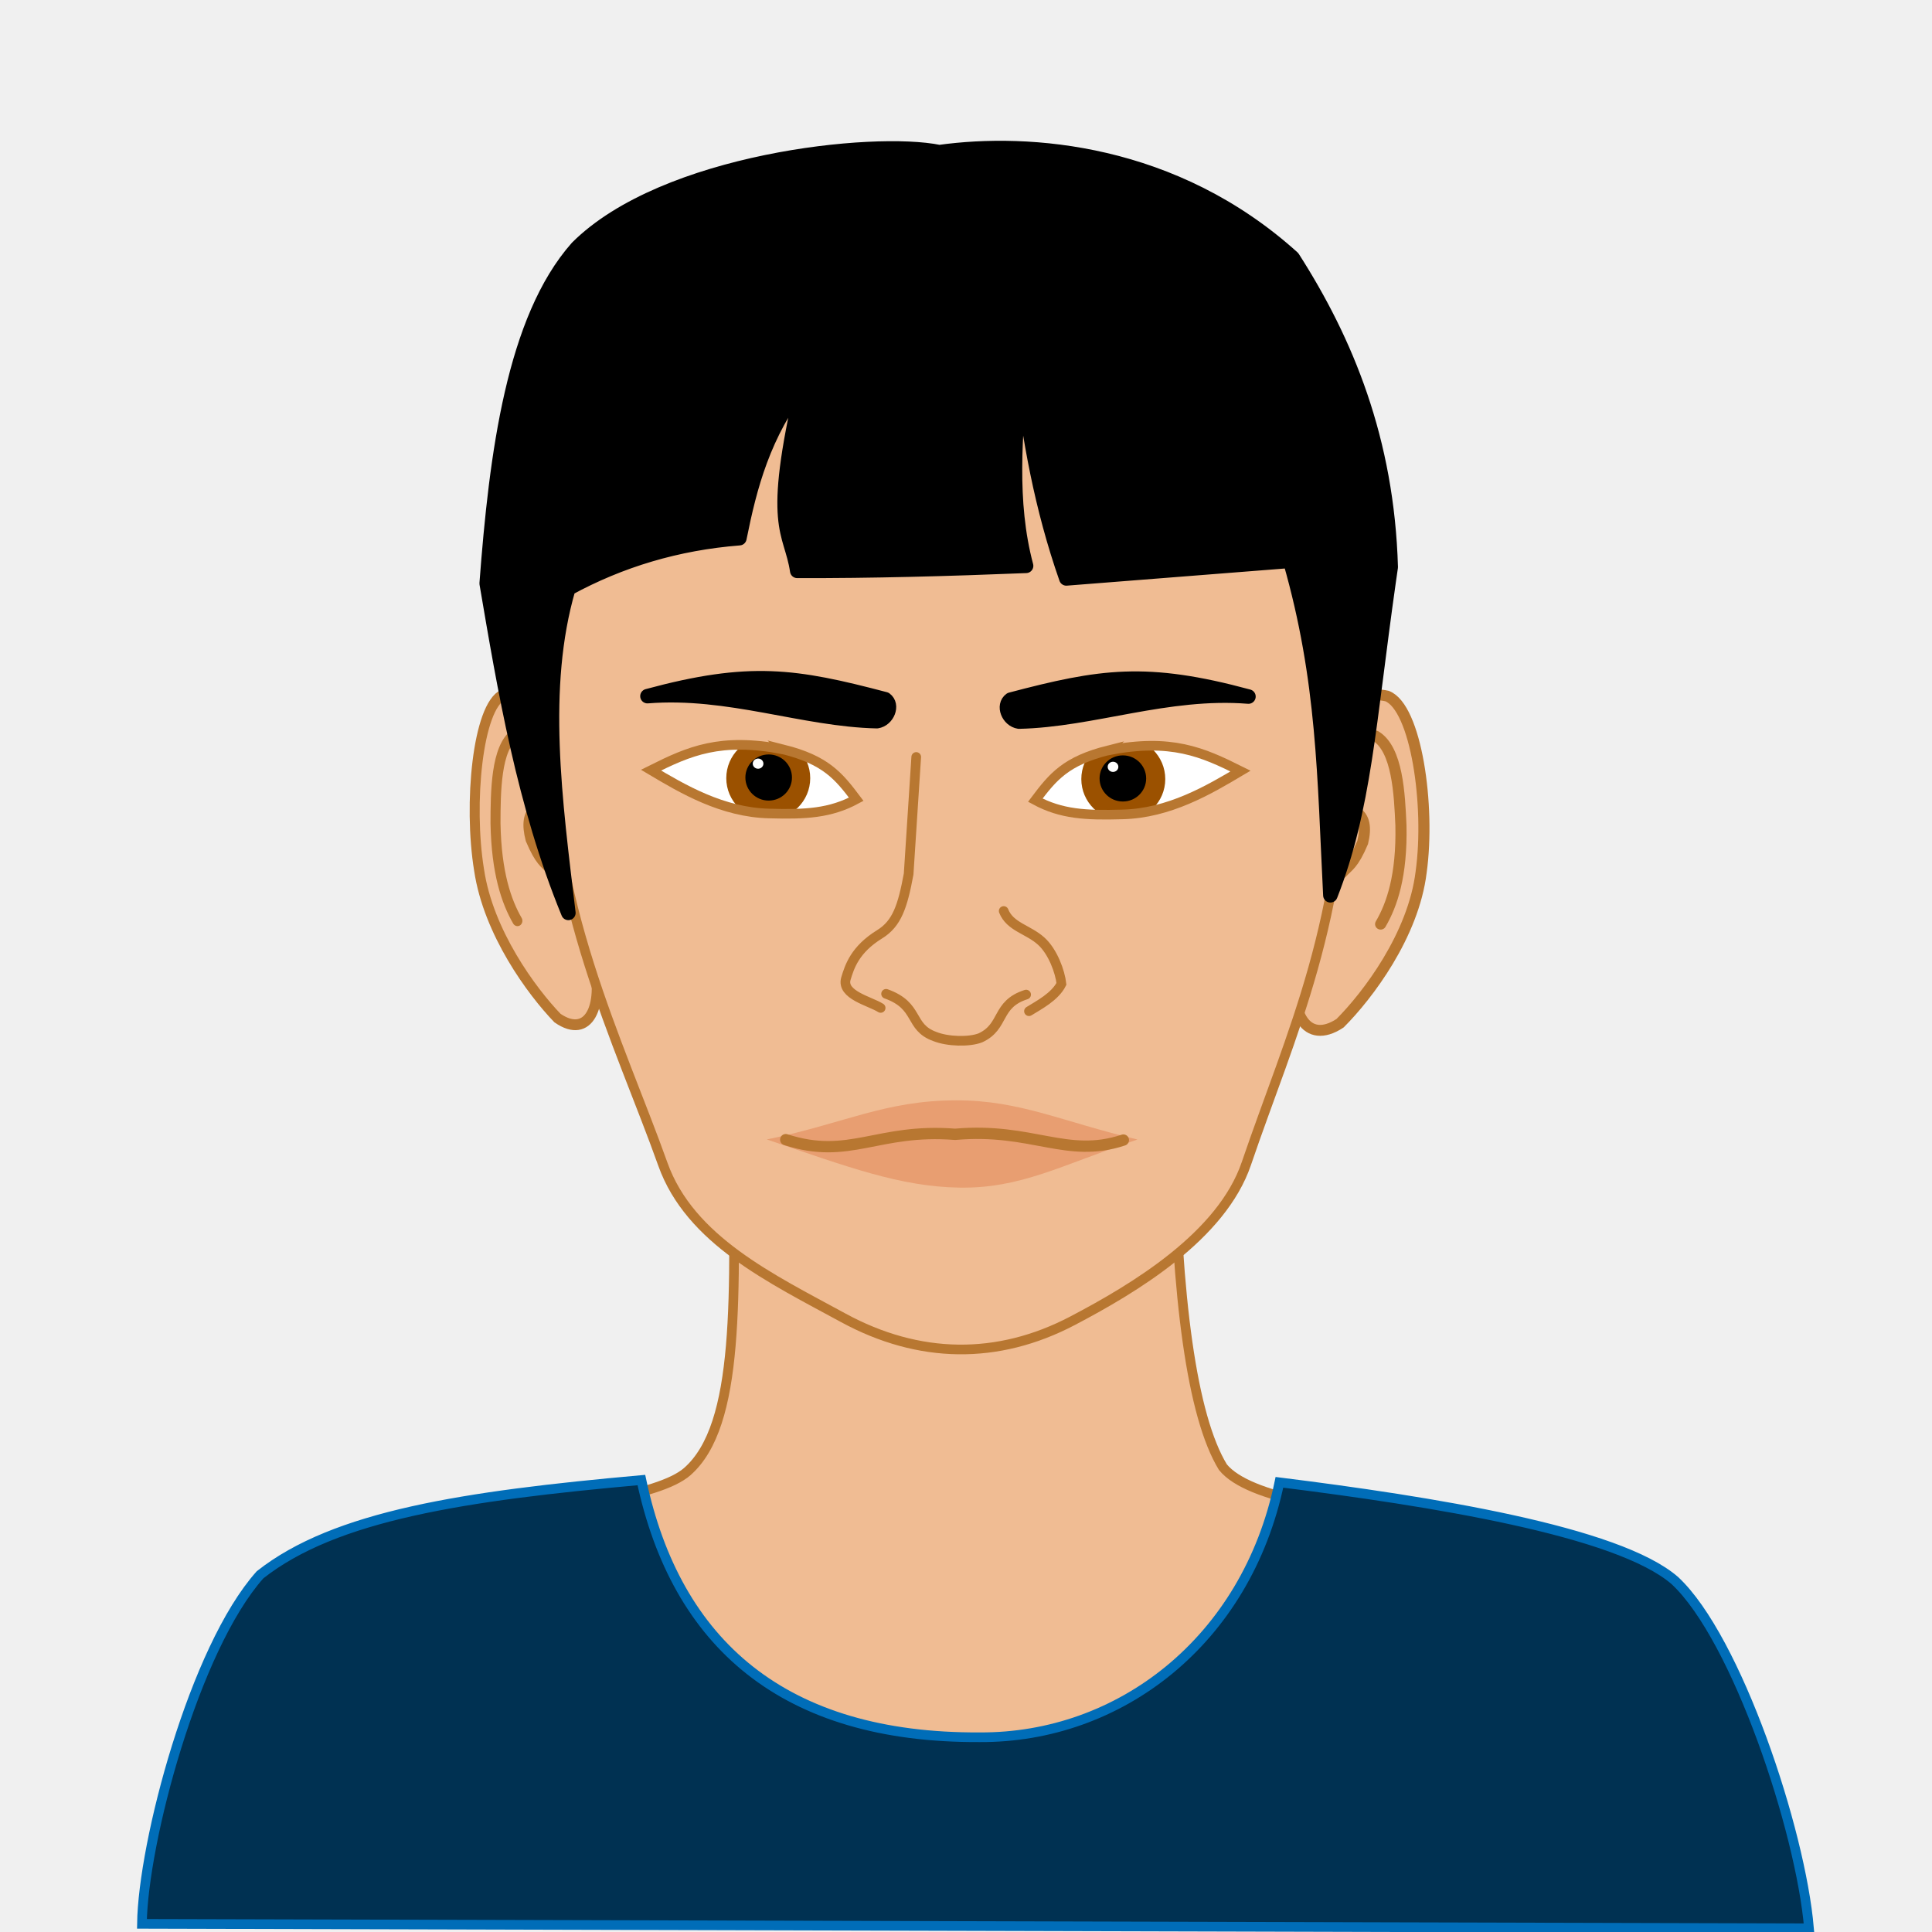
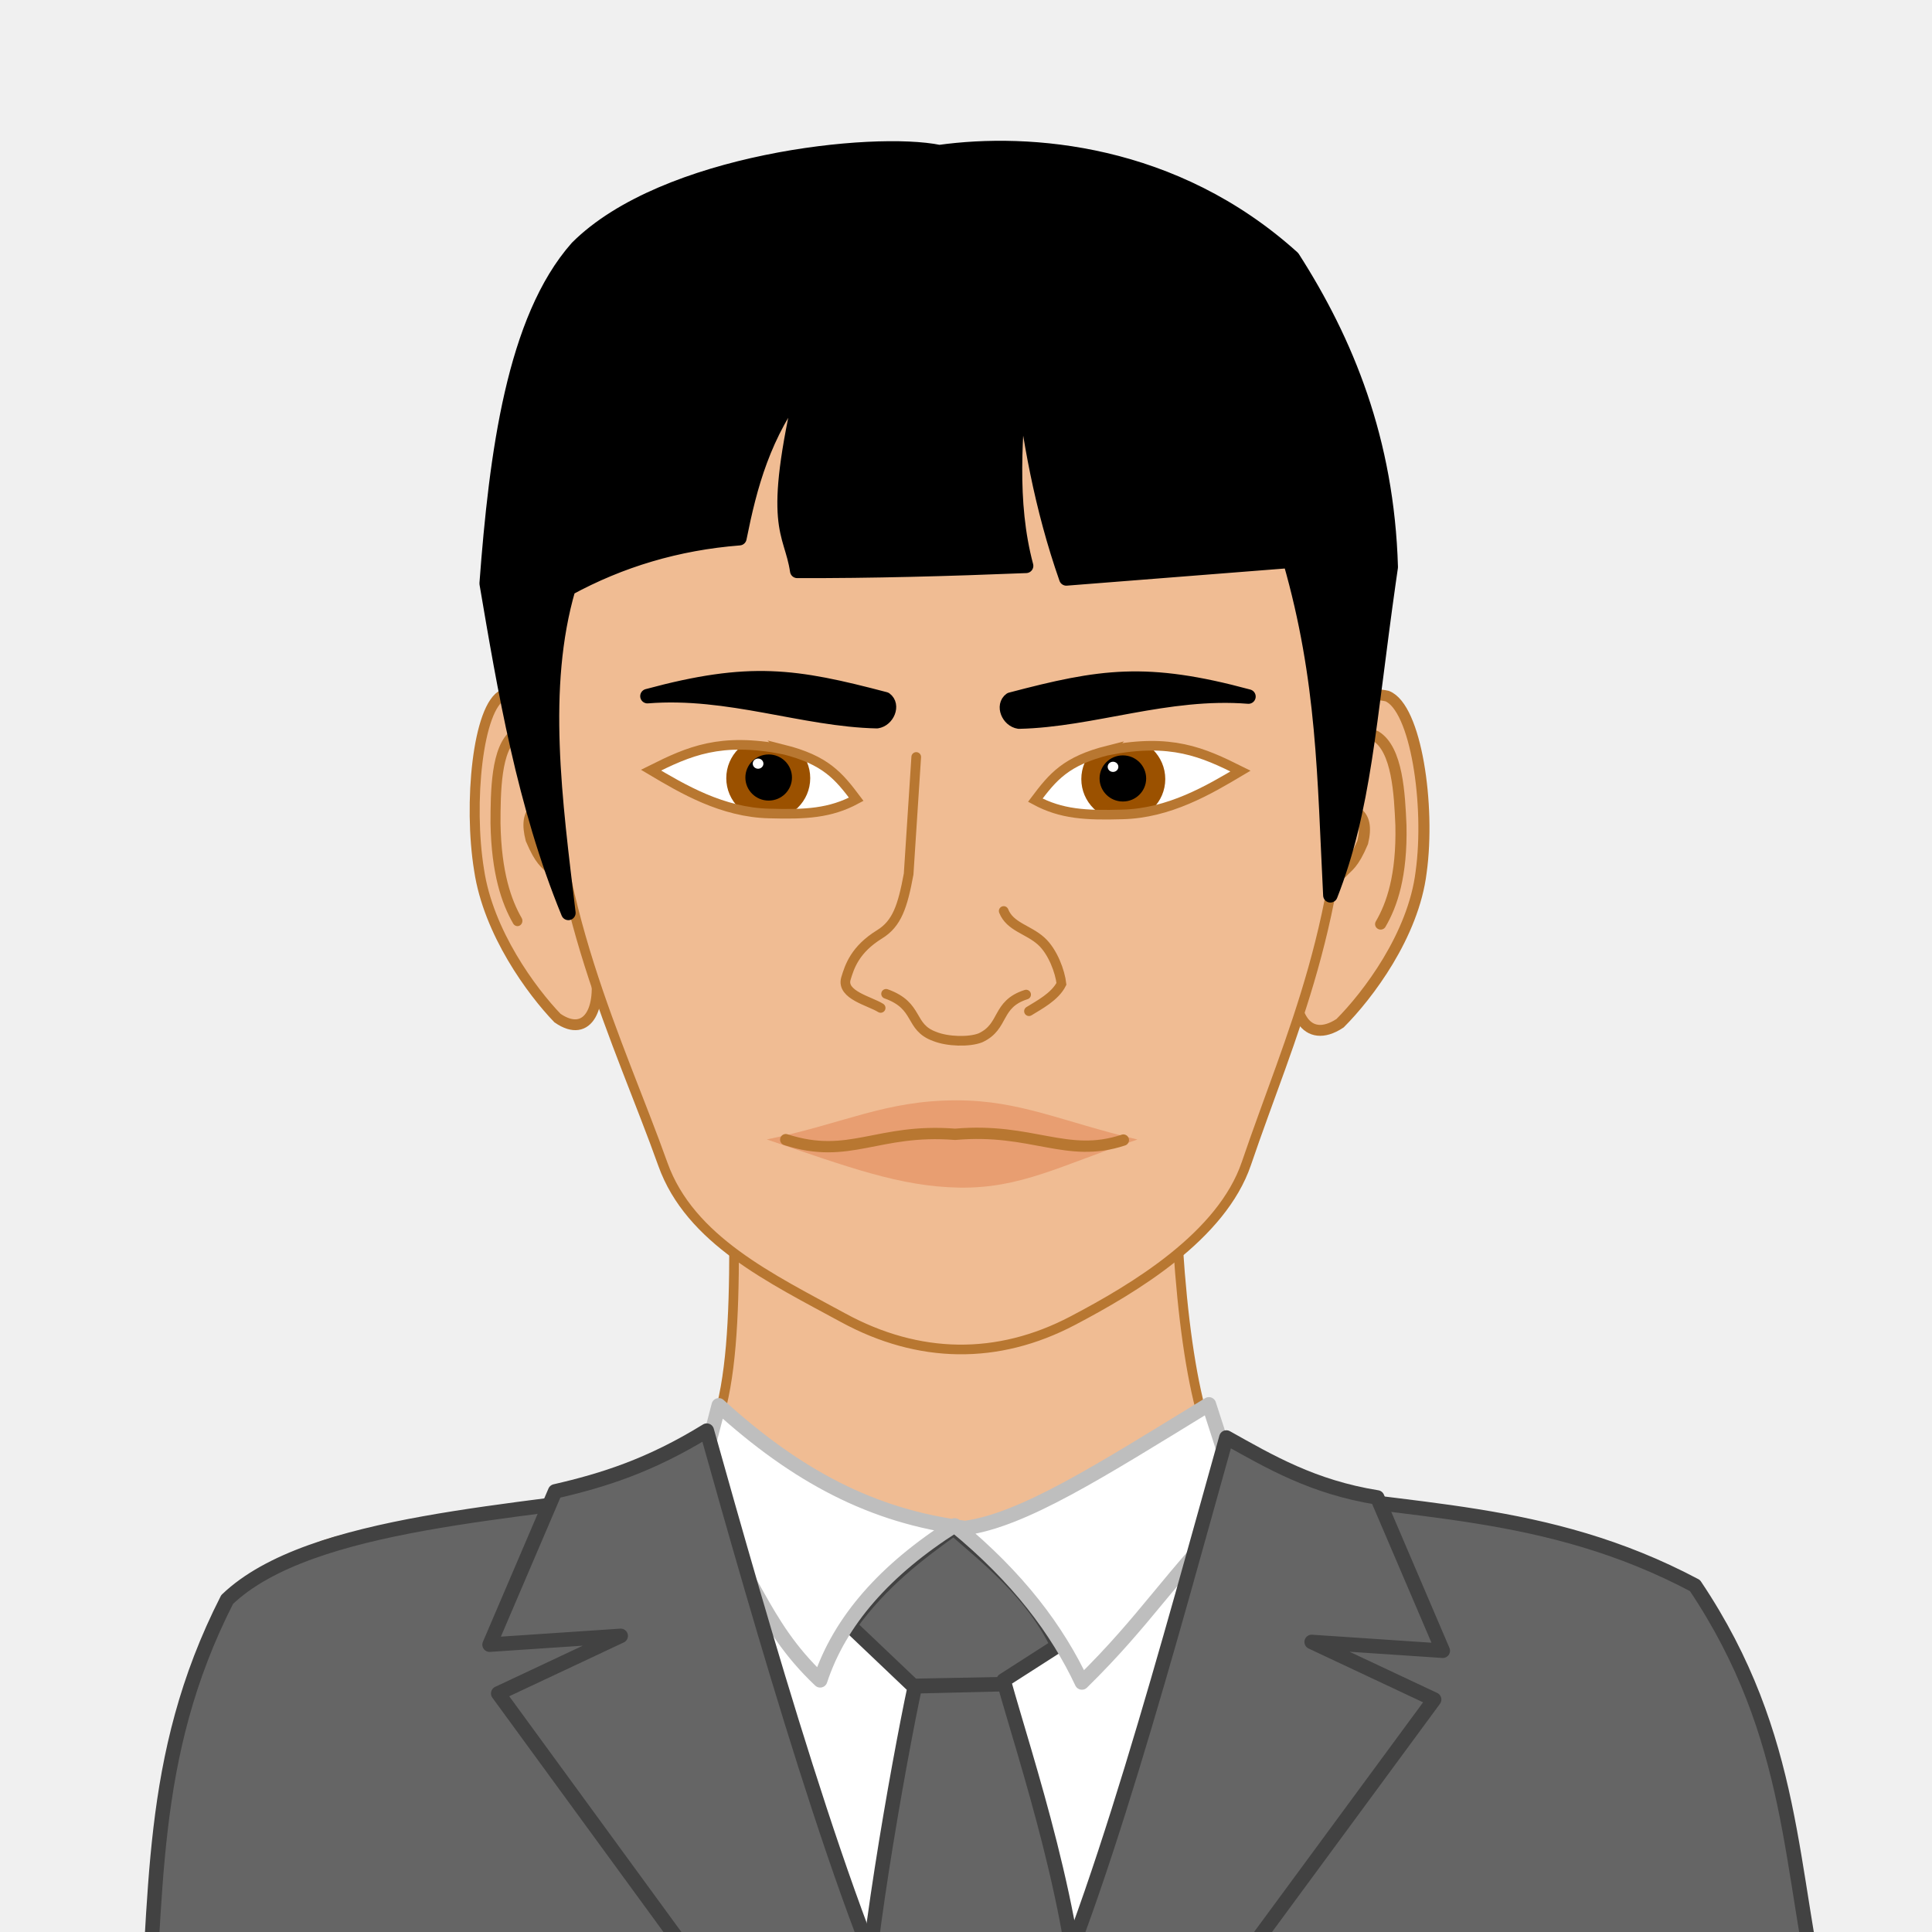
<svg xmlns="http://www.w3.org/2000/svg" width="200mm" height="200mm" viewBox="0 0 200 200" version="1.1" id="svg1">
  <defs id="defs1" />
  <g id="layer1">
    <path style="display:inline;fill:#f0bc93;fill-opacity:1;stroke:#b87731;stroke-width:1;stroke-linecap:round;stroke-opacity:1" d="m 75.856,116.87 c 0.248,17.358 0.772,30.662 -4.714,35.472 -6.03,5.279 -41.969,4.609 -40.585,10.333 4.264,17.631 18.458,35.778 39.294,35.562 12.258,-0.127 38.471,0.68 60.286,-0.579 17.917,-1.034 35.695,-13.828 35.9,-35.546 0.051,-5.431 -34.015,-3.572 -39.444,-10.234 -3.206,-5.26 -4.838,-17.539 -5.088,-34.701 z" id="neck" />
    <g id="g7">
+       <g id="clothing-4" style="display:inline">
+         <path style="display:inline;opacity:1;fill:#ffffff;fill-opacity:1;stroke:none;stroke-width:1.5;stroke-linecap:round;stroke-linejoin:round;stroke-opacity:1" d="m 72.149,150.832 25.048,10.618 28.859,-8.712 16.336,4.356 -19.577,52.273 -42.588,-0.299 -18.423,-52.518 z" id="clothing-4-back" />
+         <path style="opacity:1;fill:#656565;fill-opacity:1;stroke:#424242;stroke-width:1.5;stroke-linecap:round;stroke-linejoin:round;stroke-opacity:1" d="m 87.965,168.28 6.567,6.245 8.841,-0.168 -8.664,0.209 c -1.7,7.965 -5.652,30.134 -5.306,37.281 h 22.525 c -0.126,-13.24 -5.825,-29.901 -8.037,-37.893 l 5.607,-3.597 c -2.692,-5.573 -7.35,-9.133 -10.766,-12.153 -3.52,2.532 -7.505,5.479 -10.767,10.076 z" id="clothing-4-tie" />
+         <path style="opacity:1;fill:#656565;fill-opacity:1;stroke:#424242;stroke-width:1.5;stroke-linecap:round;stroke-linejoin:round;stroke-opacity:1" d="m 23.514,165.58 c 8.621,-8.261 30.639,-8.919 45.368,-11.482 2.344,15.731 18.981,44.987 26.352,59.281 l 11.463,-0.588 c 6.06,-13.815 21.191,-41.888 23.988,-58.966 14.982,2.871 29.257,2.066 44.776,10.31 10.585,15.78 9.679,29.53 13.273,44.773 l -173.868,4.553 c 1.56,-17.046 0.251,-31.411 8.648,-47.882 z" id="clothing-4-suit" />
+         <path style="opacity:1;fill:#ffffff;fill-opacity:1;stroke:#bebebe;stroke-width:1.5;stroke-linecap:round;stroke-linejoin:round;stroke-opacity:1" d="m 74.404,145.48 c 8.07,7.34 15.91,11.5 25.515,12.702 6.003,-0.83 13.853,-5.836 25.225,-12.802 l 3.343,10.347 c -7.645,7.804 -9.731,11.803 -16.488,18.442 -2.551,-5.419 -6.567,-10.839 -13.17,-16.258 -7.174,4.545 -11.893,9.866 -13.926,16.035 -6.424,-6.086 -6.701,-11.372 -13.087,-18.492 z" id="clothing-4-col" />
+         <path style="fill:#656565;fill-opacity:1;stroke:#424242;stroke-width:1.5;stroke-linecap:round;stroke-linejoin:round;stroke-opacity:1" d="m 106.214,212.383 c 6.858,-12.337 15.383,-44.487 20.741,-63.571 4.518,2.526 8.929,5.123 15.615,6.204 l 6.786,15.868 -13.573,-0.91 12.679,5.959 -26.614,36.163 z" id="clothing-4-wing-r" />
+         <path style="opacity:1;fill:#656565;fill-opacity:1;stroke:#424242;stroke-width:1.5;stroke-linecap:round;stroke-linejoin:round;stroke-opacity:1" d="m 94.726,212.431 c -6.858,-12.337 -16.201,-45.248 -21.56,-64.332 -5.841,3.603 -10.676,5.136 -15.699,6.288 l -6.786,15.868 13.573,-0.91 -12.679,5.959 27.065,37.065 z" id="clothing-4-wing-l" />
+       </g>
      <path style="display:none;fill:#003152;fill-opacity:1;stroke:#006db8;stroke-width:1;stroke-linecap:round;stroke-opacity:1" d="m 67.155,153.409 c 3.597,16.968 18.873,33.176 32.713,42.851 12.729,-9.184 29.915,-26.131 33.338,-42.615 15.628,1.953 35.049,5.033 40.943,10.179 6.397,5.97 13.009,25.811 13.88,35.989 L 15.453,199.351 c 0.108,-8.384 5.406,-28.492 12.229,-36.134 7.779,-6.137 21.079,-8.158 39.473,-9.807 z" id="clothing-3" />
-       <path style="display:inline;fill:#003152;fill-opacity:1;stroke:#006db8;stroke-width:1;stroke-linecap:round;stroke-opacity:1" d="m 66.395,153.213 c 3.597,16.968 14.753,26.738 35.03,26.626 14.403,0.087 27.597,-9.906 31.02,-26.391 15.628,1.953 35.049,5.033 40.943,10.179 6.397,5.97 13.009,25.811 13.88,35.989 L 14.693,199.154 c 0.108,-8.384 5.406,-28.492 12.229,-36.134 7.779,-6.137 21.079,-8.158 39.473,-9.807 z" id="clothing-2" />
+       <path style="display:none;fill:#003152;fill-opacity:1;stroke:#006db8;stroke-width:1;stroke-linecap:round;stroke-opacity:1" d="m 66.395,153.213 c 3.597,16.968 14.753,26.738 35.03,26.626 14.403,0.087 27.597,-9.906 31.02,-26.391 15.628,1.953 35.049,5.033 40.943,10.179 6.397,5.97 13.009,25.811 13.88,35.989 L 14.693,199.154 c 0.108,-8.384 5.406,-28.492 12.229,-36.134 7.779,-6.137 21.079,-8.158 39.473,-9.807 z" id="clothing-2" />
      <path style="display:none;fill:#003152;fill-opacity:1;stroke:#006db8;stroke-width:1;stroke-linecap:round;stroke-opacity:1" d="m 67.396,153.052 c 3.396,-0.363 5.658,-2.278 6.28,-6.543 0.558,-3.83 -0.096,-11.163 2.507,-9.836 5.893,3.005 18.703,1.964 25.747,2.095 6.454,-0.014 15.82,-0.947 20.435,-2.524 2.17,-0.742 1.996,2.402 2.332,4.059 1.105,5.453 -0.657,12.254 8.613,13.534 15.628,1.953 35.049,5.033 40.943,10.179 6.397,5.97 13.009,25.811 13.88,35.989 L 15.556,199.542 c 0.108,-8.384 5.406,-28.492 12.229,-36.134 7.779,-6.137 21.216,-8.707 39.61,-10.356 z" id="clothing-1" />
    </g>
    <g id="ears" transform="translate(0.3301161,6.272205)">
      <g id="g27" transform="matrix(1.028538,-0.1038707,0.1125761,1.11474,-5.510016,-20.64248)">
        <path style="fill:#f0bc93;fill-opacity:1;stroke:#b87731;stroke-width:1;stroke-linecap:round;stroke-opacity:1" d="m 51.048,86.235 c -0.502,-2.694 -1.602,-4.898 -4.318,-4.472 -2.664,0.846 -4.575,9.718 -4.164,15.885 0.295,5.834 4.016,11.631 6.323,14.343 2.917,2.28 4.704,-0.744 4.164,-4.627 z" id="ear-1l" />
        <path style="fill:#f0bc93;fill-opacity:1;stroke:#b87731;stroke-width:1;stroke-linecap:round;stroke-opacity:1" d="m 50.834,90.019 c -0.691,-2.343 -2.024,-4.869 -3.326,-4.526 -2.05,1.067 -2.517,5.171 -2.835,8.015 -0.414,4.588 0.307,7.322 1.2,9.16" id="ear-1l1" />
        <path style="fill:#f0bc93;fill-opacity:1;stroke:#b87731;stroke-width:1;stroke-linecap:round;stroke-opacity:1" d="m 51.325,93.836 c -0.684,-0.97 -1.568,-1.142 -2.454,-1.309 -0.91,0.421 -1.091,1.437 -0.872,2.781 0.716,2.123 1.166,2.254 1.69,2.944" id="ear-1l2" />
      </g>
      <g id="g26" transform="matrix(1.147975,0.08057442,-0.07904145,1.126134,-25.46273,-36.65206)">
        <path style="display:inline;fill:#f0bc93;fill-opacity:1;stroke:#b87731;stroke-width:1;stroke-linecap:round;stroke-opacity:1" d="m 148.169,84.524 c 0.502,-2.694 1.602,-4.898 4.318,-4.472 2.664,0.846 4.575,9.718 4.164,15.885 -0.295,5.834 -4.016,11.631 -6.323,14.343 -2.917,2.28 -4.704,-0.744 -4.164,-4.627 z" id="ear-1r" />
        <path style="display:inline;fill:#f0bc93;fill-opacity:1;stroke:#b87731;stroke-width:1;stroke-linecap:round;stroke-opacity:1" d="m 148.383,88.308 c 0.691,-2.343 2.024,-4.869 3.326,-4.526 2.05,1.067 2.517,5.171 2.835,8.015 0.414,4.588 -0.307,7.322 -1.2,9.16" id="ear-1r1" />
        <path style="display:inline;fill:#f0bc93;fill-opacity:1;stroke:#b87731;stroke-width:1;stroke-linecap:round;stroke-opacity:1" d="m 147.892,92.125 c 0.684,-0.97 1.568,-1.142 2.454,-1.309 0.91,0.421 1.091,1.437 0.872,2.781 -0.716,2.123 -1.166,2.254 -1.69,2.944" id="ear-1r2" />
      </g>
    </g>
    <g id="g4">
      <path style="display:inline;fill:#f0bc93;fill-opacity:1;stroke:#b87731;stroke-width:1;stroke-linecap:round;stroke-opacity:1" d="m 56.982,74.893 c -0.29,18.387 7.132,32.999 11.638,45.627 2.808,7.867 11.277,11.868 18.645,15.884 7.856,4.283 16.021,4.385 23.764,0.322 6.394,-3.356 15.439,-8.763 17.996,-16.281 4.566,-13.423 10.404,-25.215 10.283,-45.562 C 139.617,43.736 130.658,22.871 99.348,22.742 67.757,22.6 56.907,41.681 56.982,74.893 Z" id="face-2" />
      <path style="display:none;fill:#f0bc93;fill-opacity:1;stroke:#b87731;stroke-width:1;stroke-linecap:round;stroke-opacity:1" d="m 57.098,74.885 c -0.097,15.482 6.341,37.982 12.412,50.081 6.347,12.647 17.37,14.855 29.629,14.851 13.468,-0.005 23.378,-2.372 28.841,-14.732 5.731,-12.968 11.373,-33.929 11.445,-50.21 C 139.733,43.728 130.774,22.863 99.464,22.734 67.873,22.592 57.023,41.673 57.098,74.885 Z" id="face-1" />
    </g>
    <g id="mouth" transform="translate(-1.476348,-7.70353)">
      <g id="mouth-2" style="display:inline">
        <path style="display:inline;fill:#e89e71;fill-opacity:1;stroke:none;stroke-width:1.17;stroke-linecap:round;stroke-opacity:1" d="m 100.481,121.61 c 6.597,-0.005 10.9,2.197 18.746,4.056 -7.975,2.7 -12.087,5.078 -18.437,4.979 -6.139,-0.101 -11.495,-2.123 -19.938,-4.988 7.862,-1.595 12.227,-4.052 19.629,-4.046 z" id="mouth-back-2" />
        <path style="display:inline;fill:none;fill-opacity:1;stroke:#b87731;stroke-width:1.17;stroke-linecap:round;stroke-opacity:1" d="m 82.816,125.68 c 6.602,2.139 9.487,-1.185 17.535,-0.553 7.988,-0.705 11.543,2.548 17.416,0.596" id="mouth-front-2" />
      </g>
      <g id="mouth-1" style="display:none" transform="translate(0.5409582,-0.06692919)">
        <path style="display:inline;fill:#e89e71;fill-opacity:1;stroke:none;stroke-width:1.17;stroke-linecap:round;stroke-opacity:1" d="m 80.699,126.421 c 4.654,-2.614 11.106,-6.2 13.597,-6.233 5.585,1.599 8.323,1.83 13.536,-0.067 2.463,0.378 7.16,3.652 11.472,6.233 -7.762,1.781 -12.163,4.388 -18.513,4.29 -6.139,-0.101 -10.499,-2.465 -20.091,-4.223 z" id="mouth-back-1" />
        <path style="display:inline;fill:none;fill-opacity:1;stroke:#b87731;stroke-width:1.17;stroke-linecap:round;stroke-opacity:1" d="m 81.901,126.162 c 6.314,-0.757 10.362,-2.055 13.068,-1.857 2.602,0.452 3.604,1.042 6.106,0.894 2.428,-0.015 3.437,-0.785 5.936,-1.253 2.164,0.011 6.845,0.988 11.593,2.099" id="mouth-front-1" />
      </g>
    </g>
    <g id="g3" transform="translate(-1.145024,-11.40233)">
      <g id="eyes-2" style="display:inline" transform="translate(0.4746173,6.561208)">
        <g id="g25" transform="matrix(0.9052717,0,0,0.8963887,8.757076,4.377191)" style="display:inline">
          <rect style="fill:#ffffff;fill-opacity:1;stroke:none;stroke-width:1.5;stroke-linecap:round;stroke-dasharray:none;stroke-opacity:1" id="eye-white-2l" width="26.588" height="10.549" x="65.098" y="80.704" transform="matrix(1.104641,0,0,1.115587,-9.833044,-5.205547)" />
          <circle style="display:inline;mix-blend-mode:normal;fill:#9b5100;fill-opacity:1;stroke:none;stroke-width:1.199;stroke-linecap:round;stroke-dasharray:none;stroke-opacity:1" id="eye-iris-2l" cx="-78.918" cy="90.382" transform="scale(-1,1)" r="4.8" />
          <circle style="display:inline;fill:#000000;fill-opacity:1;stroke-width:1;stroke-linecap:round" id="eye-pupil-2l" cx="78.966" cy="90.31" r="2.664" />
          <ellipse style="display:inline;fill:#ffffff;fill-opacity:1;stroke:none;stroke-width:1;stroke-linecap:round;stroke-opacity:1" id="eye-hl-2l" cx="77.756" cy="88.707" rx="0.61" ry="0.588" />
          <path id="eye-mask-2l" style="display:inline;fill:#f0bc93;fill-opacity:1;stroke:none;stroke-width:1;stroke-linecap:round;stroke-dasharray:none;stroke-opacity:1" d="M 62.93,78.031 V 92.986 H 79.531 92.553 V 78.031 Z m 19.218,4.268 c 4.388,1.105 5.371,2.853 7.196,5.279 -2.694,1.454 -4.895,1.465 -8.629,1.358 -4.878,-0.104 -9.699,-2.43 -12.966,-4.372 3.966,-1.981 7.87,-3.519 14.398,-2.265 z" transform="matrix(1.104641,0,0,1.115587,-9.673422,-4.883139)" />
          <path id="eye-outline-2l" style="display:inline;fill:none;fill-opacity:1;stroke:#b87731;stroke-width:1.11;stroke-linecap:round;stroke-dasharray:none;stroke-opacity:1" d="m 80.64,87.062 c 4.847,1.233 6.322,3.052 8.339,5.758 -2.976,1.622 -5.797,1.766 -9.921,1.646 -5.388,-0.116 -9.936,-2.842 -13.544,-5.008 4.381,-2.21 7.914,-3.795 15.127,-2.395 z" />
        </g>
        <g id="g25-8" transform="matrix(-0.9052717,0,0,0.8963887,188.395,4.472272)" style="display:inline">
          <rect style="fill:#ffffff;fill-opacity:1;stroke:none;stroke-width:1.5;stroke-linecap:round;stroke-dasharray:none;stroke-opacity:1" id="eye-white-2r" width="26.588" height="10.549" x="65.098" y="80.704" transform="matrix(1.104641,0,0,1.115587,-9.833044,-5.205547)" />
          <circle style="display:inline;mix-blend-mode:normal;fill:#9b5100;fill-opacity:1;stroke:none;stroke-width:1.199;stroke-linecap:round;stroke-dasharray:none;stroke-opacity:1" id="eye-iris-2r" cx="-78.918" cy="90.382" transform="scale(-1,1)" r="4.8" />
          <circle style="display:inline;fill:#000000;fill-opacity:1;stroke-width:1;stroke-linecap:round" id="eye-pupil-2r" cx="78.966" cy="90.31" r="2.664" />
          <ellipse style="display:inline;fill:#ffffff;fill-opacity:1;stroke:none;stroke-width:1;stroke-linecap:round;stroke-opacity:1" id="eye-hl-2r" cx="80.092" cy="88.969" rx="0.61" ry="0.588" />
          <path id="eye-mask-2r" style="display:inline;fill:#f0bc93;fill-opacity:1;stroke:none;stroke-width:1;stroke-linecap:round;stroke-dasharray:none;stroke-opacity:1" d="M 62.93,78.031 V 92.986 H 79.531 92.553 V 78.031 Z m 19.218,4.268 c 4.388,1.105 5.371,2.853 7.196,5.279 -2.694,1.454 -4.895,1.465 -8.629,1.358 -4.878,-0.104 -9.699,-2.43 -12.966,-4.372 3.966,-1.981 7.87,-3.519 14.398,-2.265 z" transform="matrix(1.104641,0,0,1.115587,-9.673422,-4.883139)" />
          <path id="eye-outline-2r" style="display:inline;fill:none;fill-opacity:1;stroke:#b87731;stroke-width:1.11;stroke-linecap:round;stroke-dasharray:none;stroke-opacity:1" d="m 80.64,87.062 c 4.847,1.233 6.322,3.052 8.339,5.758 -2.976,1.622 -5.797,1.766 -9.921,1.646 -5.388,-0.116 -9.936,-2.842 -13.544,-5.008 4.381,-2.21 7.914,-3.795 15.127,-2.395 z" />
        </g>
      </g>
      <g id="eyes-1" style="display:none" transform="translate(0.7771044,8.062474)">
        <g id="g25-22" transform="matrix(0.9052717,0,0,0.8963887,9.759438,3.19411)" style="display:inline">
          <path style="display:inline;fill:#ffffff;fill-opacity:1;stroke:#b87731;stroke-width:1;stroke-linecap:round;stroke-opacity:1" d="m 88.532,91.689 c -2.15,-3.575 -3.767,-6.027 -8.947,-6.539 -8.019,0.008 -9.617,3.142 -12.722,6.238 3.915,2.249 6.899,4.188 12.711,4.034 4.386,-0.574 5.982,-1.547 8.958,-3.734 z" id="eye-white-1l" />
          <circle style="display:inline;fill:#9b5100;fill-opacity:1;stroke:none;stroke-width:1.199;stroke-linecap:round;stroke-dasharray:none;stroke-opacity:1" id="eye-iris-1l" cx="-78.918" cy="90.382" transform="scale(-1,1)" r="4.8" />
          <circle style="display:inline;fill:#000000;fill-opacity:1;stroke-width:1;stroke-linecap:round" id="eye-pupil-1l" cx="78.966" cy="90.31" r="2.664" />
          <ellipse style="display:inline;fill:#ffffff;fill-opacity:1;stroke:none;stroke-width:1;stroke-linecap:round;stroke-opacity:1" id="eye-hl-1l" cx="77.756" cy="88.707" rx="0.61" ry="0.588" />
        </g>
        <g id="g25-22-0" transform="matrix(-0.9052717,0,0,0.8963887,187.7146,3.2163)" style="display:inline">
          <path style="display:inline;fill:#ffffff;fill-opacity:1;stroke:#b87731;stroke-width:1;stroke-linecap:round;stroke-opacity:1" d="m 88.532,91.689 c -2.15,-3.575 -3.767,-6.027 -8.947,-6.539 -8.019,0.008 -9.617,3.142 -12.722,6.238 3.915,2.249 6.899,4.188 12.711,4.034 4.386,-0.574 5.982,-1.547 8.958,-3.734 z" id="eye-white-1r" />
          <circle style="display:inline;fill:#9b5100;fill-opacity:1;stroke:none;stroke-width:1.199;stroke-linecap:round;stroke-dasharray:none;stroke-opacity:1" id="eye-iris-1r" cx="-78.918" cy="90.382" transform="scale(-1,1)" r="4.8" />
          <circle style="display:inline;fill:#000000;fill-opacity:1;stroke-width:1;stroke-linecap:round" id="eye-pupil-1r" cx="78.966" cy="90.31" r="2.664" />
          <ellipse style="display:inline;fill:#ffffff;fill-opacity:1;stroke:none;stroke-width:1;stroke-linecap:round;stroke-opacity:1" id="eye-hl-1r" cx="80.101" cy="88.707" rx="0.61" ry="0.588" />
        </g>
      </g>
    </g>
    <path id="nose" style="display:inline;fill:none;fill-opacity:1;stroke:#b87731;stroke-width:1;stroke-linecap:round;stroke-opacity:1" d="m 103.903,94.306 c 0.659,1.655 2.519,1.891 3.878,3.116 1.213,1.093 1.964,3.186 2.099,4.426 -0.672,1.342 -2.359,2.207 -3.361,2.831 m -14.792,-1.798 c 3.503,1.248 2.325,3.44 5.047,4.418 1.338,0.535 3.558,0.591 4.715,0.139 2.553,-1.181 1.584,-3.476 4.735,-4.48 m -15.059,1.383 c -1.114,-0.709 -4.085,-1.335 -3.598,-3.035 0.381,-1.253 0.935,-3.012 3.493,-4.591 1.797,-1.109 2.378,-2.881 3.001,-6.23 l 0.787,-12.123" />
    <g id="g6">
      <path style="display:none;fill:#000000;fill-opacity:1;stroke:none;stroke-width:1;stroke-linecap:round;stroke-opacity:1" d="m 56.749,76.264 c 4.815,-17.362 7.128,-36.039 20.665,-42.141 3.986,5.182 11.664,7.254 22.229,7.323 9.831,0.197 14.537,-1.408 19.2,-7.177 15.393,5.722 17.501,32.818 21.102,43.176 1.676,-19.303 0.402,-56.54 -40.176,-56.496 -42.965,0.023 -44.015,31.616 -43.021,55.315 z" id="hair-2" />
      <path style="opacity:1;fill:#000000;fill-opacity:1;stroke:#000000;stroke-width:1.5;stroke-linecap:round;stroke-linejoin:round;stroke-opacity:1" d="m 83.168,39.573 c -4.158,5.38 -5.548,10.76 -6.627,16.14 -6.429,0.503 -12.316,2.272 -17.703,5.207 -2.998,10.272 -1.387,21.963 0,33.584 -4.599,-11.204 -6.593,-23.148 -8.457,-34.105 1.009,-13.45 2.811,-27.346 9.368,-34.756 9.024,-9.015 30.674,-11.302 37.489,-9.893 9.335,-1.297 24.297,-0.157 36.578,10.934 5.547,8.657 9.772,18.886 10.151,32.022 -0.074,0.509 -0.146,1.011 -0.217,1.506 -2.094,14.758 -2.514,23.495 -6.029,32.469 -0.622,-12.201 -0.608,-22.232 -4.165,-34.625 l -23.17,1.822 c -2.553,-7.29 -3.862,-14.579 -4.686,-21.869 -0.605,6.967 -1.245,13.939 0.521,20.567 -8.048,0.325 -15.989,0.542 -23.691,0.521 -0.64,-4.278 -2.916,-4.275 0.639,-19.525 z" id="hair-1" />
    </g>
    <g id="g5">
      <path id="eyebrows-2" style="display:none;fill:#000000;fill-opacity:1;stroke:none;stroke-width:1;stroke-linecap:round;stroke-opacity:1" d="M 89.198,75.283 72.17,72.575 c -2.059,0.224 -5.903,2.425 -8.942,4.035 1.145,-2.835 4.352,-5.928 7.822,-8.268 2.817,-0.436 20.522,1.432 20.964,2.748 0.446,2.208 -0.721,4.083 -2.815,4.193 z m 16.972,-0.127 17.028,-2.708 c 2.059,0.224 5.903,2.425 8.942,4.035 -1.145,-2.835 -4.352,-5.928 -7.822,-8.268 -2.817,-0.436 -20.522,1.432 -20.964,2.748 -0.446,2.208 0.721,4.083 2.815,4.193 z" />
      <path style="display:inline;opacity:1;fill:#000000;fill-opacity:1;stroke:#000000;stroke-width:1.5;stroke-linecap:round;stroke-linejoin:round;stroke-opacity:1" d="m 67.024,72.065 c 8.409,-0.673 16.137,2.427 23.758,2.591 1.091,-0.168 1.688,-1.665 0.851,-2.272 -9.331,-2.457 -14.021,-3.182 -24.608,-0.319 z m 62.215,0.043 c -8.409,-0.673 -16.137,2.427 -23.758,2.591 -1.091,-0.168 -1.688,-1.665 -0.851,-2.272 9.331,-2.457 14.021,-3.182 24.608,-0.319 z" id="eyebrows-1" />
    </g>
  </g>
</svg>
